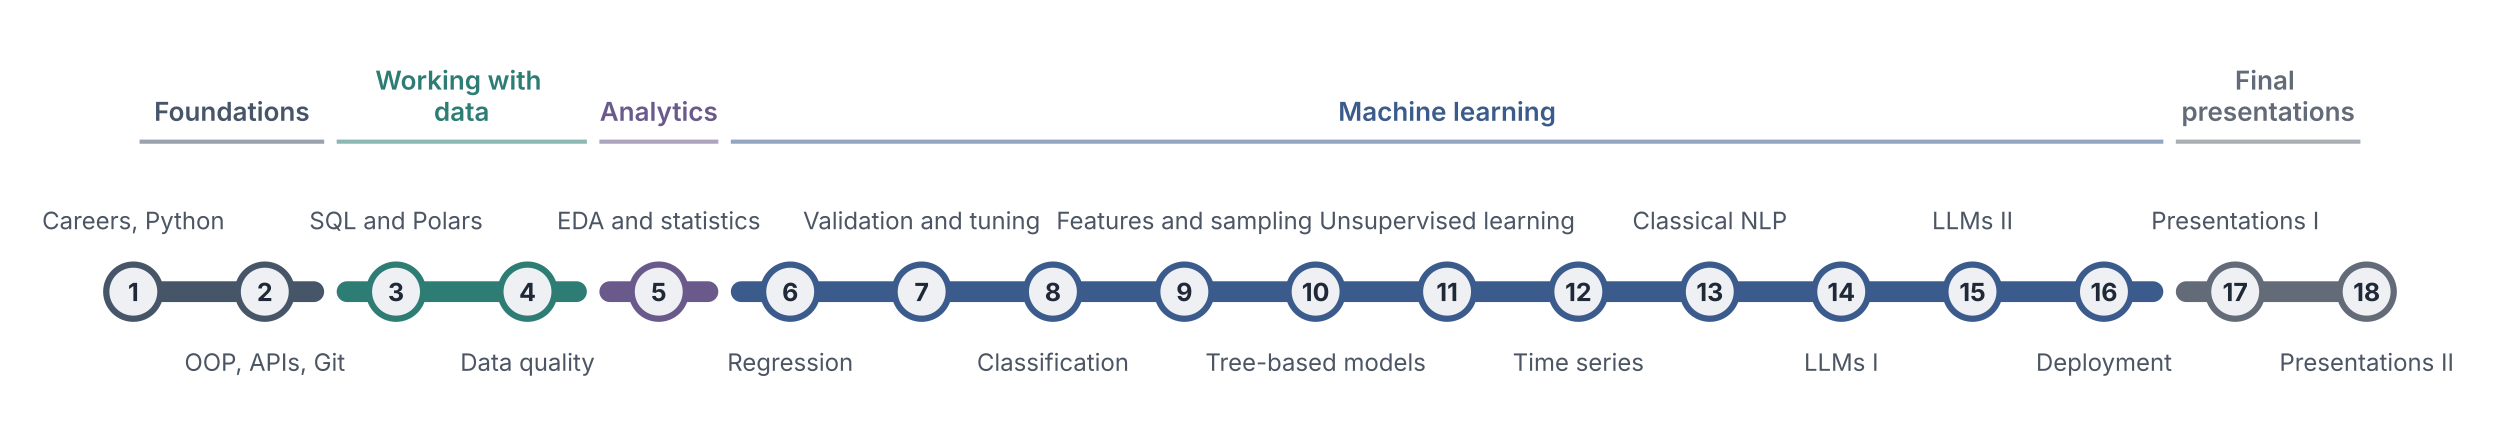
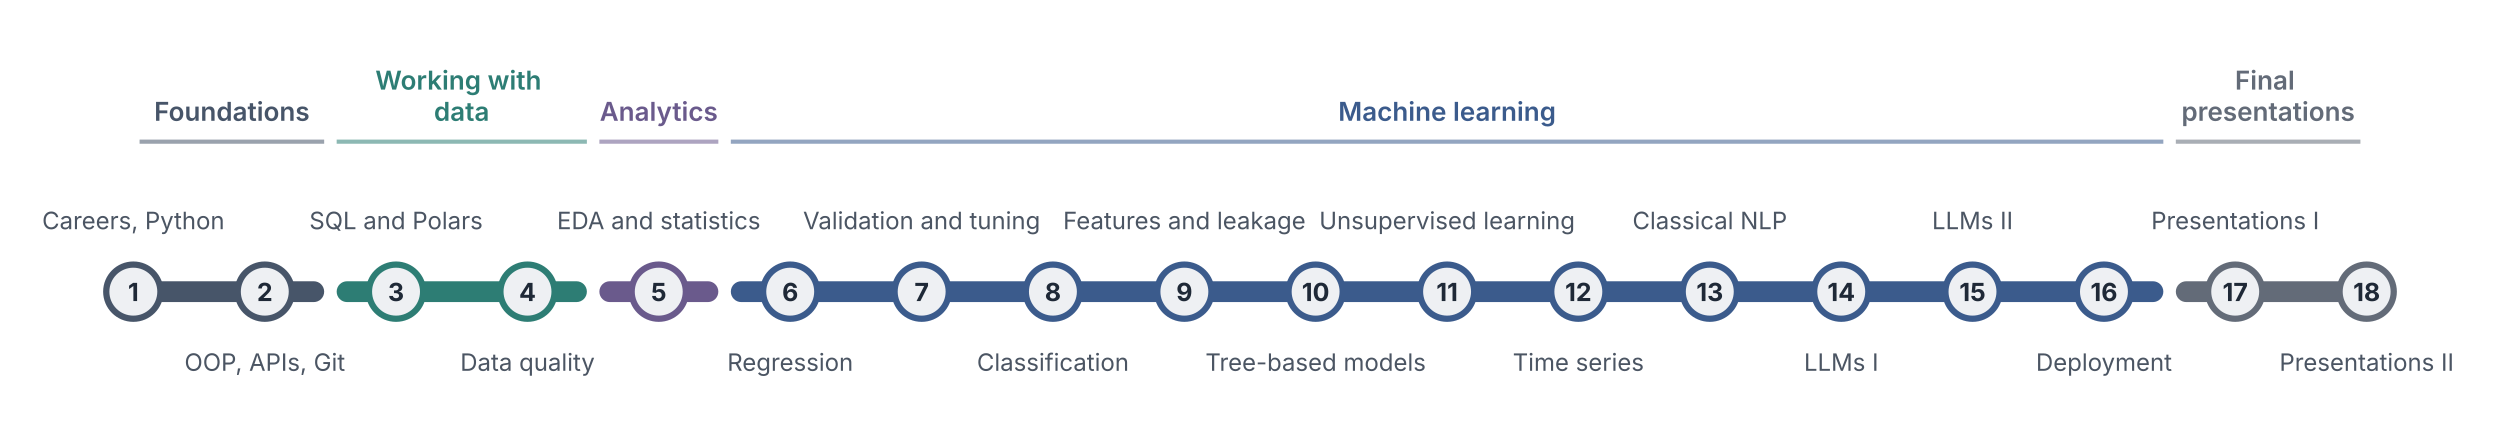
<svg xmlns="http://www.w3.org/2000/svg" viewBox="0 0 1200 210" font-family="Inter, Segoe UI, Helvetica, Arial, sans-serif" role="img" aria-labelledby="t d">
  <g transform="translate(0,22)">
    <rect x="67.0" y="113" width="88.6" height="10" rx="5" fill="#475569" />
    <text x="111.3" y="36" text-anchor="middle" font-size="12.5" font-weight="600" fill="#475569">
      <tspan x="111.3" dy="0">Foundations</tspan>
    </text>
    <line x1="67.0" y1="46" x2="155.6" y2="46" stroke="#475569" stroke-width="2" opacity=".55" />
    <rect x="161.6" y="113" width="120.1" height="10" rx="5" fill="#2d7d74" />
    <text x="221.6" y="21" text-anchor="middle" font-size="12.5" font-weight="600" fill="#2d7d74">
      <tspan x="221.6" dy="0">Working with</tspan>
      <tspan x="221.6" dy="15">data</tspan>
    </text>
    <line x1="161.6" y1="46" x2="281.7" y2="46" stroke="#2d7d74" stroke-width="2" opacity=".55" />
    <rect x="287.7" y="113" width="57.1" height="10" rx="5" fill="#6a5a8c" />
    <text x="316.2" y="36" text-anchor="middle" font-size="12.5" font-weight="600" fill="#6a5a8c">
      <tspan x="316.2" dy="0">Analytics</tspan>
    </text>
    <line x1="287.7" y1="46" x2="344.8" y2="46" stroke="#6a5a8c" stroke-width="2" opacity=".55" />
    <rect x="350.8" y="113" width="687.6" height="10" rx="5" fill="#3b5b8c" />
    <text x="694.6" y="36" text-anchor="middle" font-size="12.5" font-weight="600" fill="#3b5b8c">
      <tspan x="694.6" dy="0">Machine learning</tspan>
    </text>
    <line x1="350.8" y1="46" x2="1038.4" y2="46" stroke="#3b5b8c" stroke-width="2" opacity=".55" />
    <rect x="1044.4" y="113" width="88.6" height="10" rx="5" fill="#636b78" />
    <text x="1088.7" y="21" text-anchor="middle" font-size="12.5" font-weight="600" fill="#636b78">
      <tspan x="1088.7" dy="0">Final</tspan>
      <tspan x="1088.7" dy="15">presentations</tspan>
    </text>
    <line x1="1044.4" y1="46" x2="1133.0" y2="46" stroke="#636b78" stroke-width="2" opacity=".55" />
    <circle cx="64.0" cy="118" r="13" fill="#eef0f3" stroke="#475569" stroke-width="3" />
    <text x="64.0" y="122.5" text-anchor="middle" font-size="12" font-weight="700" fill="#1f2937">1</text>
    <text x="64.0" y="88" text-anchor="middle" font-size="11.5" fill="#4b5563">Careers, Python</text>
    <circle cx="127.1" cy="118" r="13" fill="#eef0f3" stroke="#475569" stroke-width="3" />
    <text x="127.1" y="122.5" text-anchor="middle" font-size="12" font-weight="700" fill="#1f2937">2</text>
    <text x="127.1" y="156" text-anchor="middle" font-size="11.5" fill="#4b5563">OOP, APIs, Git</text>
    <circle cx="190.1" cy="118" r="13" fill="#eef0f3" stroke="#2d7d74" stroke-width="3" />
    <text x="190.1" y="122.5" text-anchor="middle" font-size="12" font-weight="700" fill="#1f2937">3</text>
    <text x="190.1" y="88" text-anchor="middle" font-size="11.5" fill="#4b5563">SQL and Polars</text>
    <circle cx="253.2" cy="118" r="13" fill="#eef0f3" stroke="#2d7d74" stroke-width="3" />
    <text x="253.2" y="122.5" text-anchor="middle" font-size="12" font-weight="700" fill="#1f2937">4</text>
    <text x="253.2" y="156" text-anchor="middle" font-size="11.5" fill="#4b5563">Data quality</text>
    <circle cx="316.2" cy="118" r="13" fill="#eef0f3" stroke="#6a5a8c" stroke-width="3" />
    <text x="316.2" y="122.5" text-anchor="middle" font-size="12" font-weight="700" fill="#1f2937">5</text>
    <text x="316.2" y="88" text-anchor="middle" font-size="11.5" fill="#4b5563">EDA and statistics</text>
    <circle cx="379.3" cy="118" r="13" fill="#eef0f3" stroke="#3b5b8c" stroke-width="3" />
    <text x="379.3" y="122.5" text-anchor="middle" font-size="12" font-weight="700" fill="#1f2937">6</text>
    <text x="379.3" y="156" text-anchor="middle" font-size="11.5" fill="#4b5563">Regression</text>
    <circle cx="442.4" cy="118" r="13" fill="#eef0f3" stroke="#3b5b8c" stroke-width="3" />
    <text x="442.4" y="122.5" text-anchor="middle" font-size="12" font-weight="700" fill="#1f2937">7</text>
    <text x="442.4" y="88" text-anchor="middle" font-size="11.5" fill="#4b5563">Validation and tuning</text>
    <circle cx="505.4" cy="118" r="13" fill="#eef0f3" stroke="#3b5b8c" stroke-width="3" />
    <text x="505.4" y="122.5" text-anchor="middle" font-size="12" font-weight="700" fill="#1f2937">8</text>
    <text x="505.4" y="156" text-anchor="middle" font-size="11.5" fill="#4b5563">Classification</text>
    <circle cx="568.5" cy="118" r="13" fill="#eef0f3" stroke="#3b5b8c" stroke-width="3" />
    <text x="568.5" y="122.5" text-anchor="middle" font-size="12" font-weight="700" fill="#1f2937">9</text>
-     <text x="568.5" y="88" text-anchor="middle" font-size="11.5" fill="#4b5563">Features and sampling</text>
+     <text x="568.5" y="88" text-anchor="middle" font-size="11.5" fill="#4b5563">Features and leakage</text>
    <circle cx="631.5" cy="118" r="13" fill="#eef0f3" stroke="#3b5b8c" stroke-width="3" />
    <text x="631.5" y="122.5" text-anchor="middle" font-size="12" font-weight="700" fill="#1f2937">10</text>
    <text x="631.5" y="156" text-anchor="middle" font-size="11.5" fill="#4b5563">Tree-based models</text>
    <circle cx="694.6" cy="118" r="13" fill="#eef0f3" stroke="#3b5b8c" stroke-width="3" />
    <text x="694.6" y="122.5" text-anchor="middle" font-size="12" font-weight="700" fill="#1f2937">11</text>
    <text x="694.6" y="88" text-anchor="middle" font-size="11.5" fill="#4b5563">Unsupervised learning</text>
    <circle cx="757.6" cy="118" r="13" fill="#eef0f3" stroke="#3b5b8c" stroke-width="3" />
    <text x="757.6" y="122.5" text-anchor="middle" font-size="12" font-weight="700" fill="#1f2937">12</text>
    <text x="757.6" y="156" text-anchor="middle" font-size="11.5" fill="#4b5563">Time series</text>
    <circle cx="820.7" cy="118" r="13" fill="#eef0f3" stroke="#3b5b8c" stroke-width="3" />
    <text x="820.7" y="122.5" text-anchor="middle" font-size="12" font-weight="700" fill="#1f2937">13</text>
    <text x="820.7" y="88" text-anchor="middle" font-size="11.5" fill="#4b5563">Classical NLP</text>
    <circle cx="883.8" cy="118" r="13" fill="#eef0f3" stroke="#3b5b8c" stroke-width="3" />
    <text x="883.8" y="122.5" text-anchor="middle" font-size="12" font-weight="700" fill="#1f2937">14</text>
    <text x="883.8" y="156" text-anchor="middle" font-size="11.5" fill="#4b5563">LLMs I</text>
    <circle cx="946.8" cy="118" r="13" fill="#eef0f3" stroke="#3b5b8c" stroke-width="3" />
    <text x="946.8" y="122.5" text-anchor="middle" font-size="12" font-weight="700" fill="#1f2937">15</text>
    <text x="946.8" y="88" text-anchor="middle" font-size="11.5" fill="#4b5563">LLMs II</text>
    <circle cx="1009.9" cy="118" r="13" fill="#eef0f3" stroke="#3b5b8c" stroke-width="3" />
    <text x="1009.9" y="122.5" text-anchor="middle" font-size="12" font-weight="700" fill="#1f2937">16</text>
    <text x="1009.9" y="156" text-anchor="middle" font-size="11.5" fill="#4b5563">Deployment</text>
    <circle cx="1072.9" cy="118" r="13" fill="#eef0f3" stroke="#636b78" stroke-width="3" />
    <text x="1072.9" y="122.5" text-anchor="middle" font-size="12" font-weight="700" fill="#1f2937">17</text>
    <text x="1072.9" y="88" text-anchor="middle" font-size="11.5" fill="#4b5563">Presentations I</text>
    <circle cx="1136.0" cy="118" r="13" fill="#eef0f3" stroke="#636b78" stroke-width="3" />
    <text x="1136.0" y="122.5" text-anchor="middle" font-size="12" font-weight="700" fill="#1f2937">18</text>
    <text x="1136.0" y="156" text-anchor="middle" font-size="11.5" fill="#4b5563">Presentations II</text>
  </g>
</svg>
